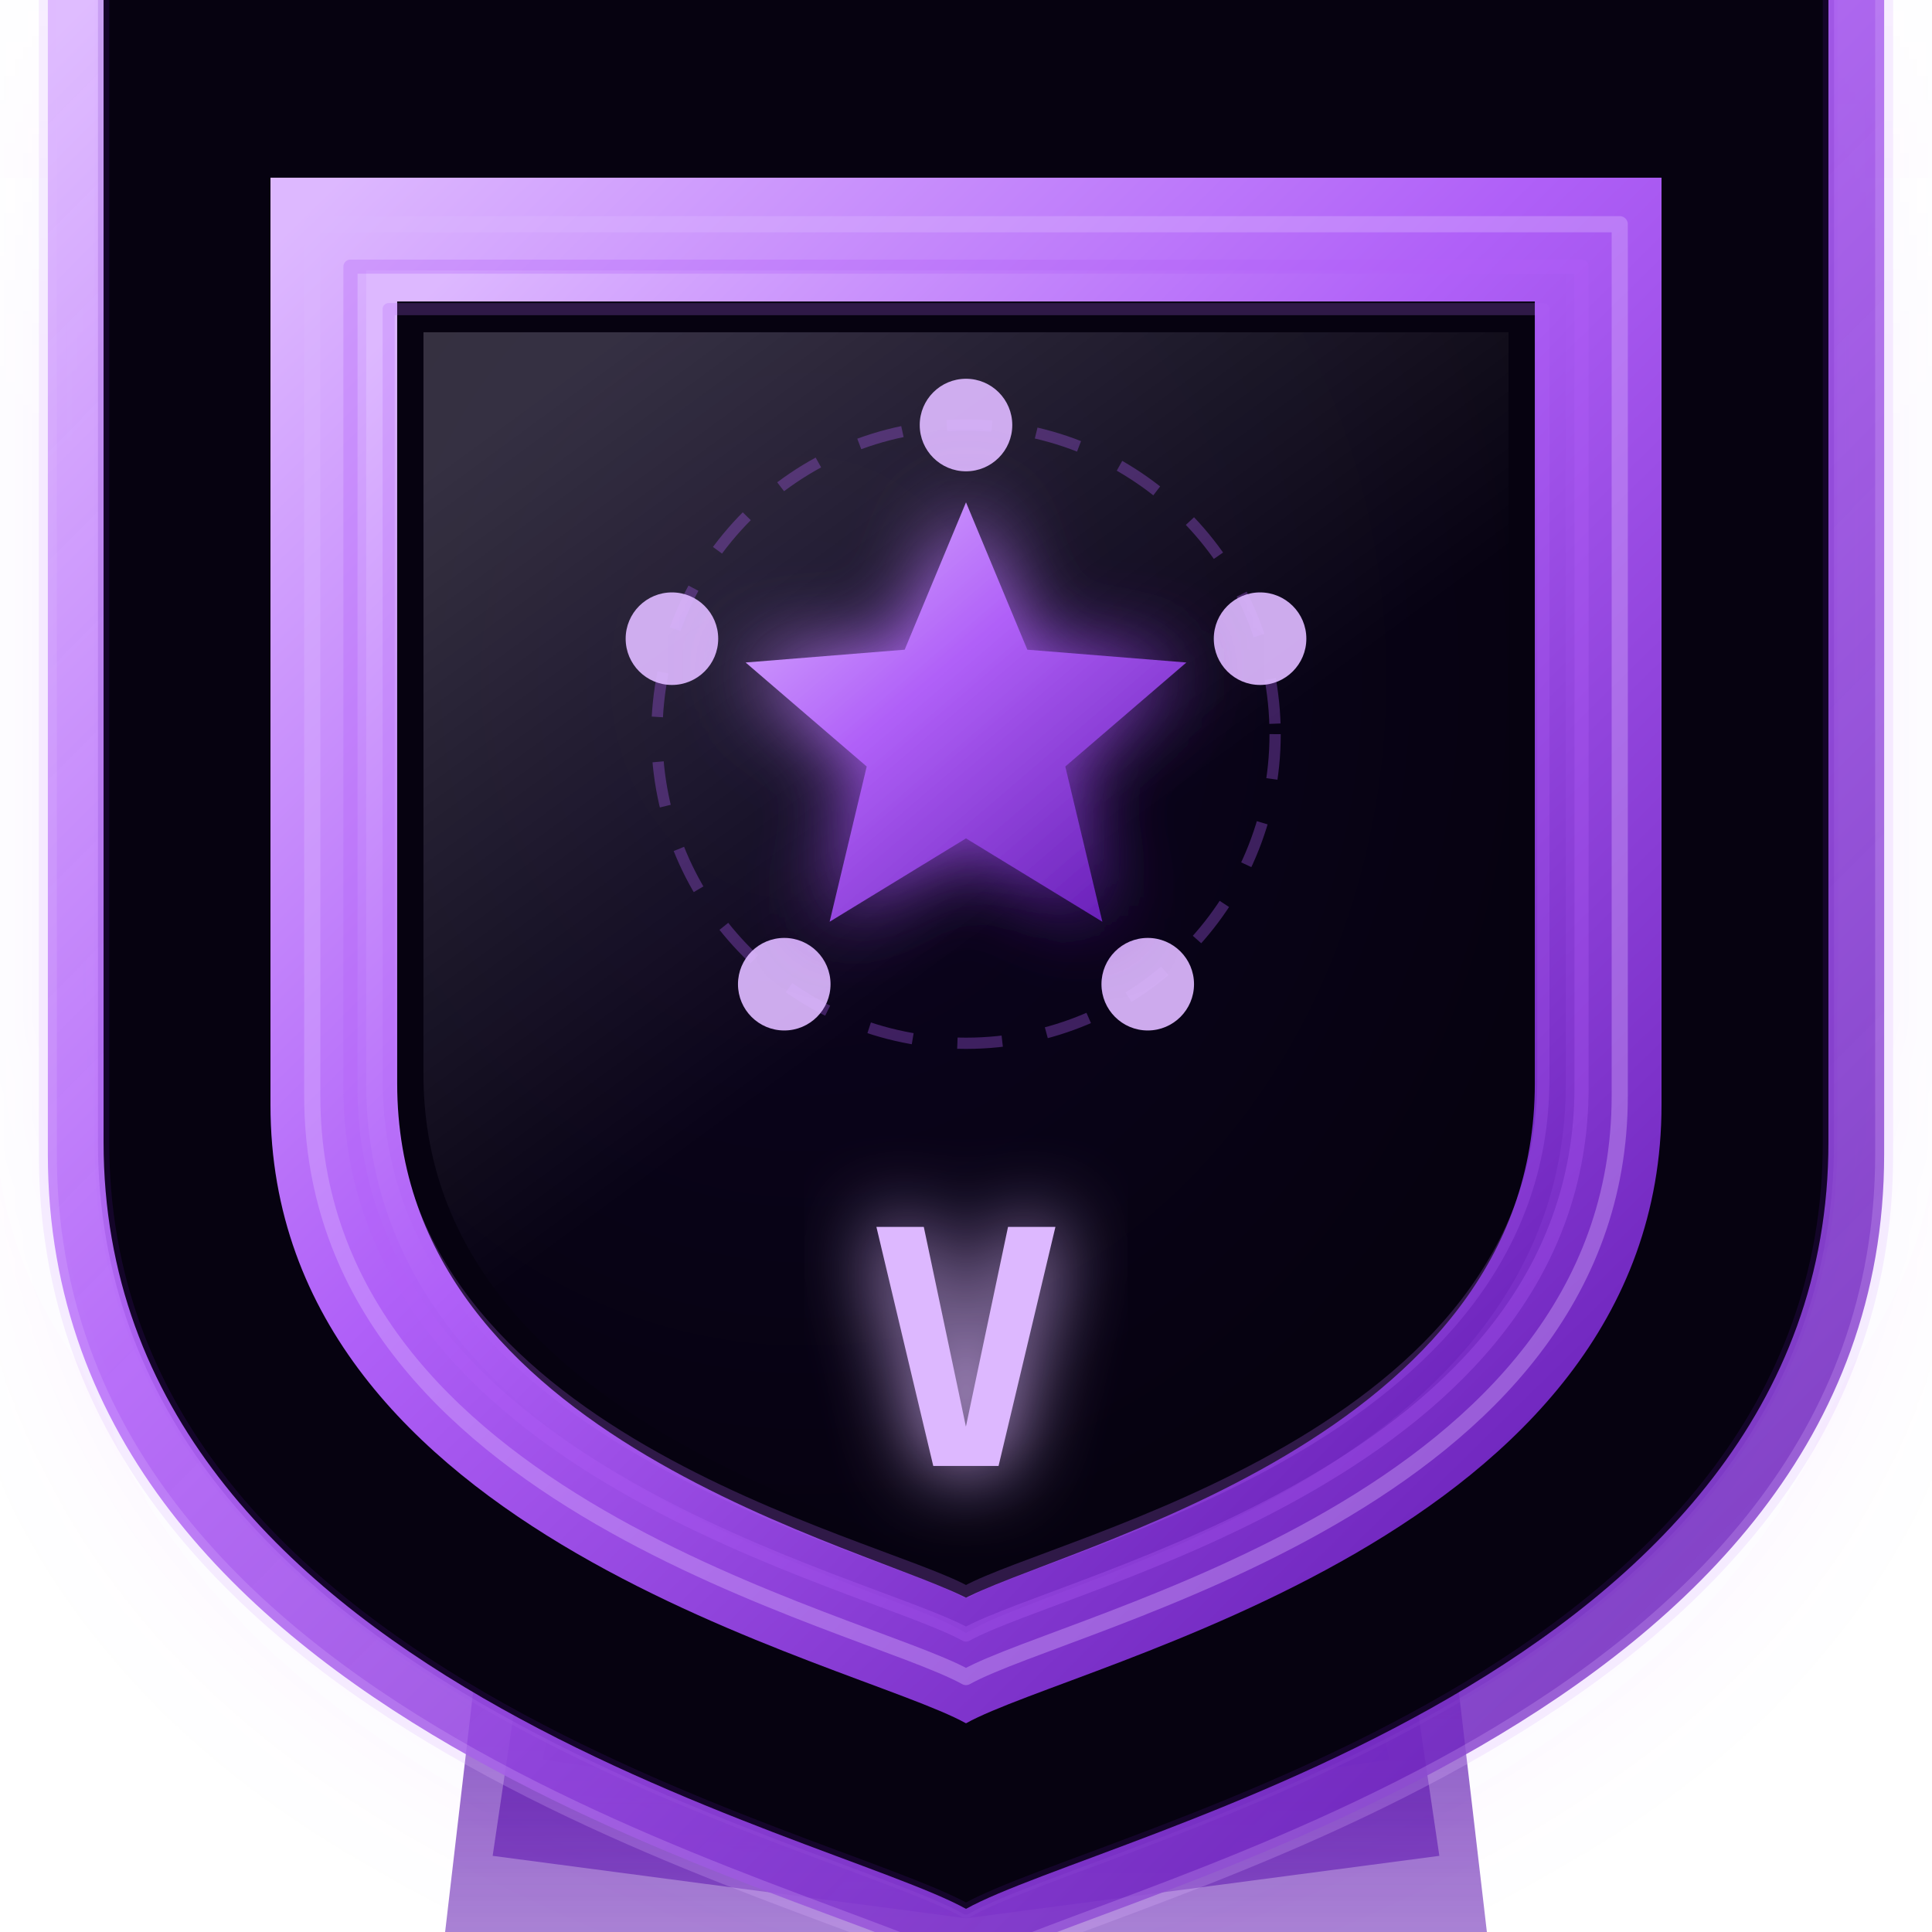
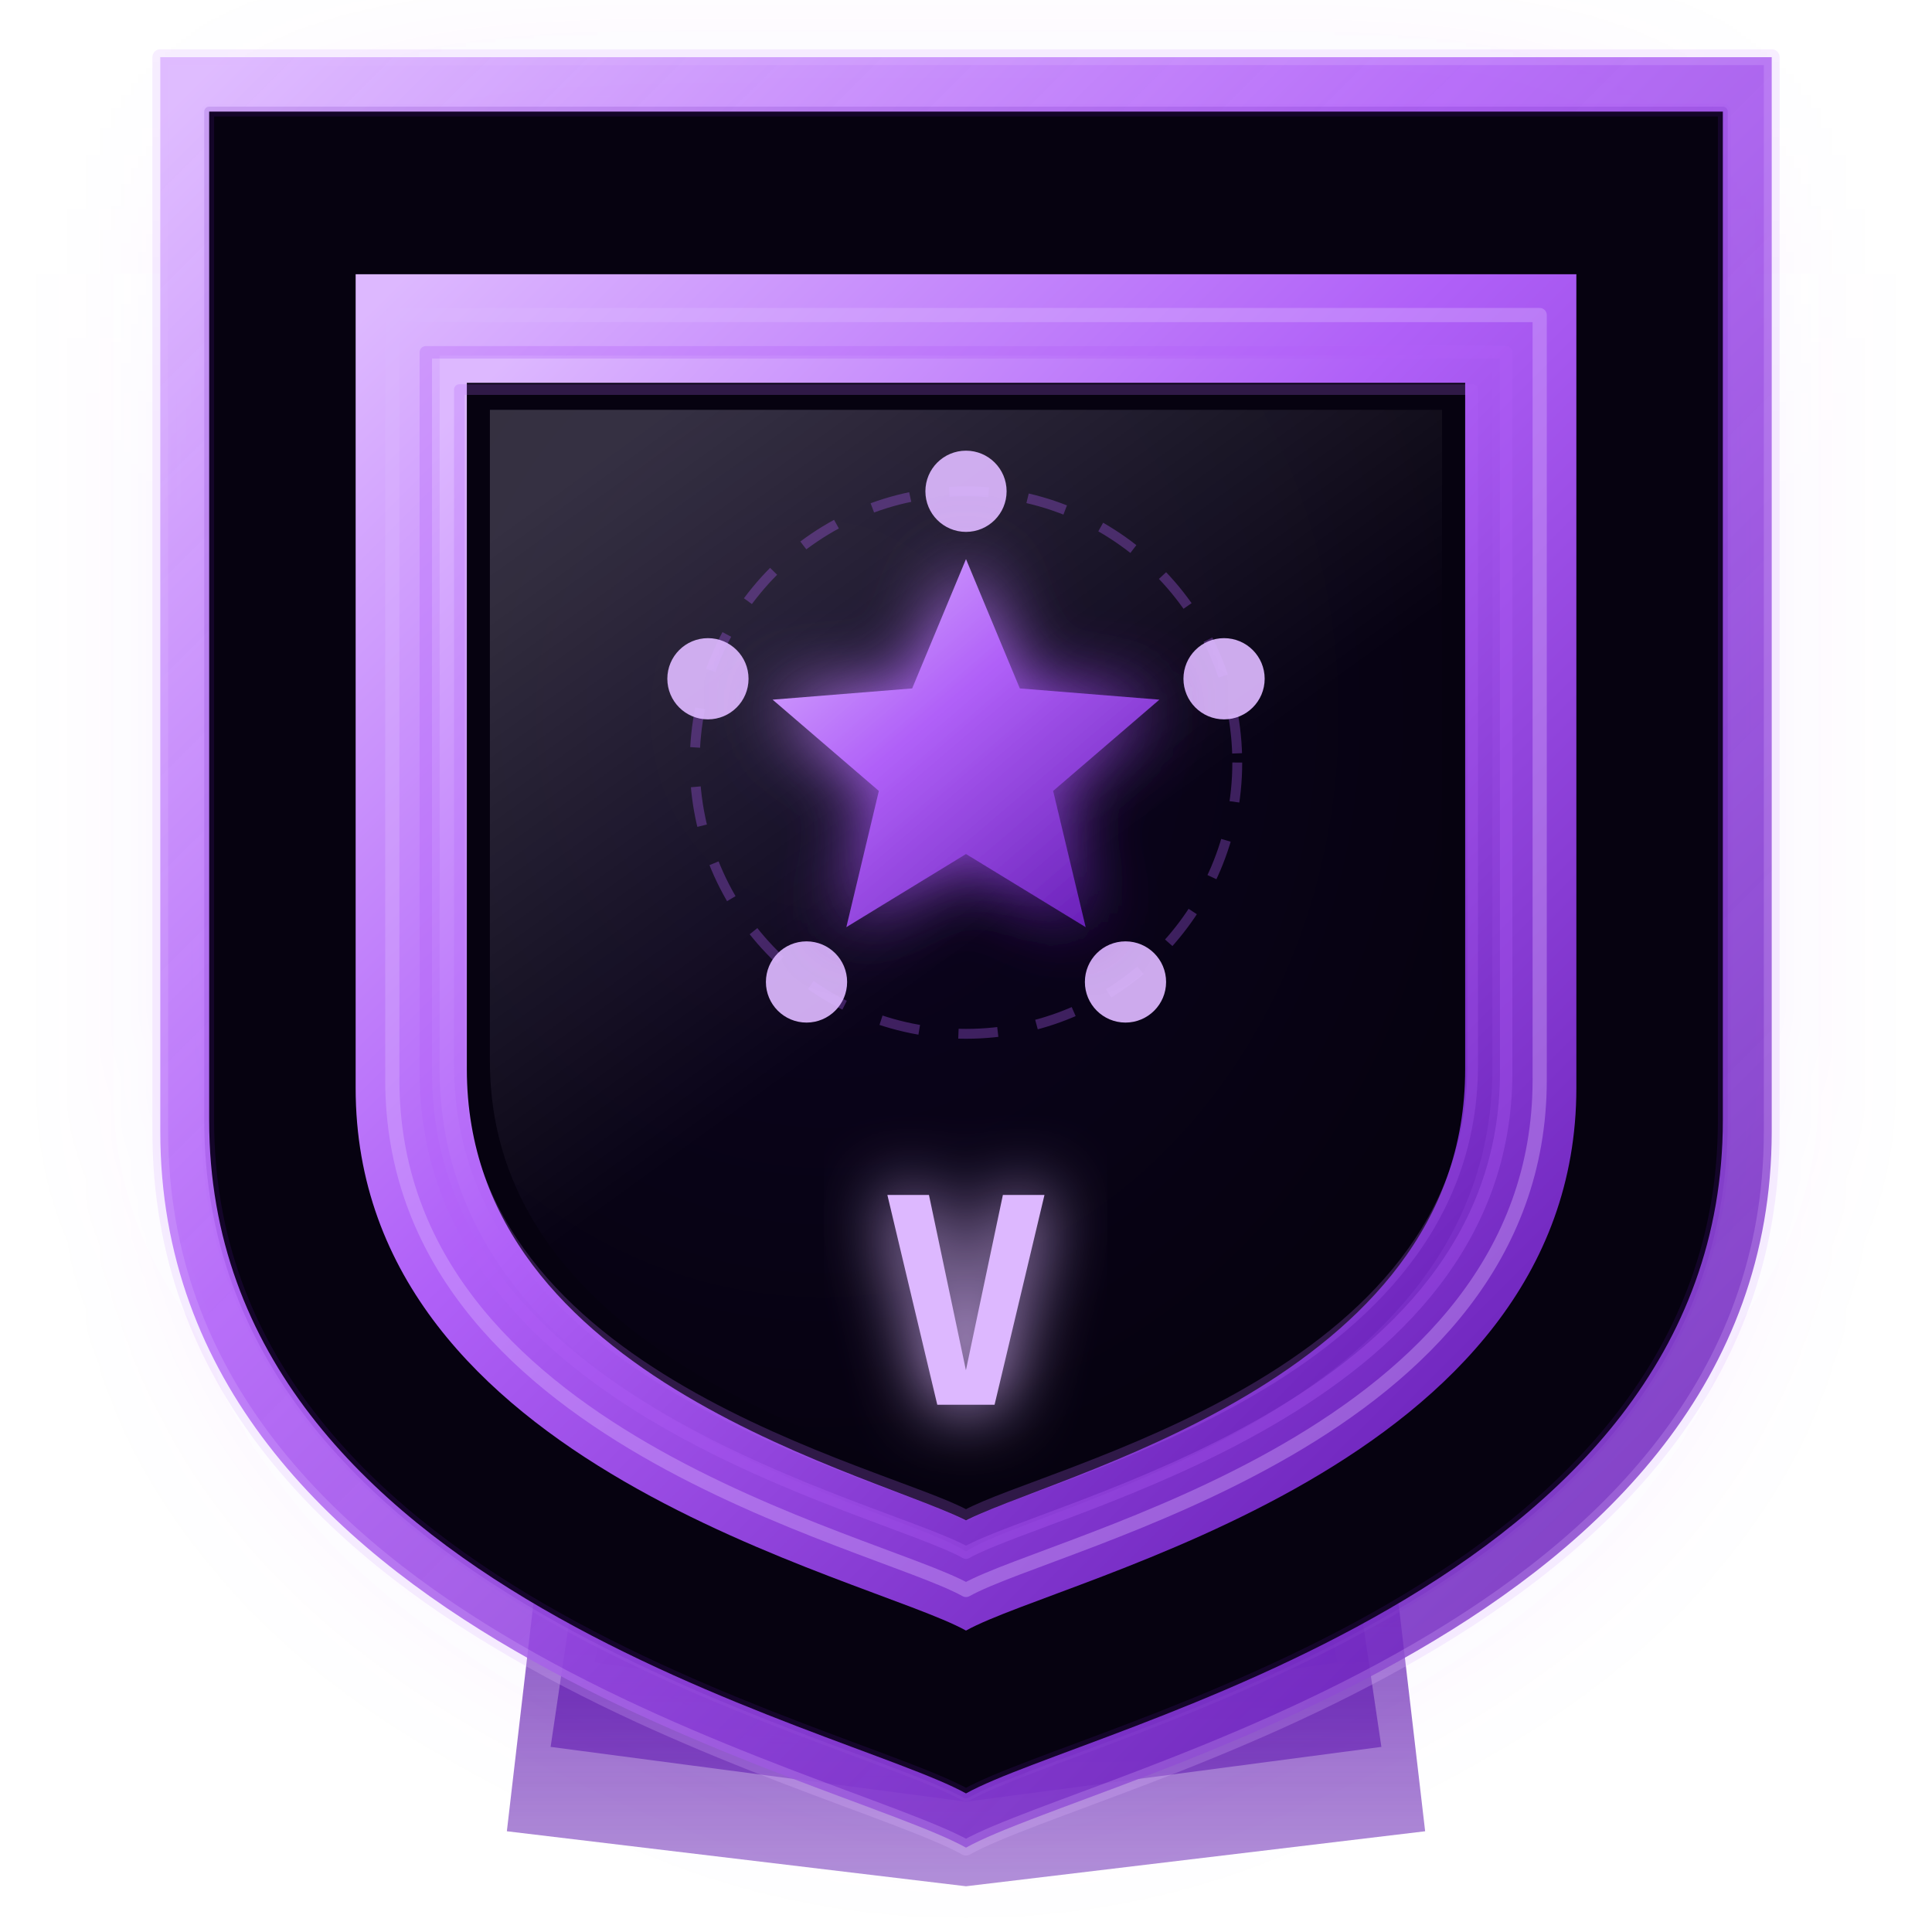
- <svg xmlns="http://www.w3.org/2000/svg" width="86" height="86" viewBox="0 0 86 86" overflow="visible" role="img" aria-label="Prestige 5 Badge">
+ <svg xmlns="http://www.w3.org/2000/svg" width="86" height="86" viewBox="-6 -6 98 98" overflow="visible" role="img" aria-label="Prestige 5 Badge">
  <defs>
    <radialGradient id="bgpre5" cx="35%" cy="28%" r="72%">
      <stop offset="0%" stop-color="#0c0420" />
      <stop offset="100%" stop-color="#060210" />
    </radialGradient>
    <linearGradient id="rimpre5" x1="5%" y1="0%" x2="95%" y2="100%">
      <stop offset="0%" stop-color="#ddb8ff" />
      <stop offset="42%" stop-color="#b060f8" />
      <stop offset="100%" stop-color="#6018b0" />
    </linearGradient>
    <linearGradient id="shpre5" x1="18%" y1="0%" x2="82%" y2="100%">
      <stop offset="0%" stop-color="white" stop-opacity="0.18" />
      <stop offset="50%" stop-color="white" stop-opacity="0" />
    </linearGradient>
    <filter id="glpre5" x="-40%" y="-40%" width="180%" height="180%">
      <feGaussianBlur stdDeviation="1.8" result="b" />
      <feMerge>
        <feMergeNode in="b" />
        <feMergeNode in="SourceGraphic" />
      </feMerge>
    </filter>
    <filter id="halopre5" x="-80%" y="-80%" width="360%" height="360%">
      <feGaussianBlur stdDeviation="7" result="b" />
      <feMerge>
        <feMergeNode in="b" />
        <feMergeNode in="SourceGraphic" />
      </feMerge>
    </filter>
    <linearGradient id="pgpre5_0" x1="5%" y1="0%" x2="95%" y2="100%">
      <stop offset="0%" stop-color="#ddb8ff" stop-opacity="0.95" />
      <stop offset="38%" stop-color="#b060f8" stop-opacity="0.9" />
      <stop offset="100%" stop-color="#6018b0" stop-opacity="0.85" />
    </linearGradient>
    <linearGradient id="pgpre5_1" x1="5%" y1="0%" x2="95%" y2="100%">
      <stop offset="0%" stop-color="#ddb8ff" stop-opacity="0.95" />
      <stop offset="38%" stop-color="#b060f8" stop-opacity="0.9" />
      <stop offset="100%" stop-color="#6018b0" stop-opacity="0.85" />
    </linearGradient>
    <linearGradient id="pgpre5_2" x1="5%" y1="0%" x2="95%" y2="100%">
      <stop offset="0%" stop-color="#ddb8ff" stop-opacity="0.95" />
      <stop offset="38%" stop-color="#b060f8" stop-opacity="0.9" />
      <stop offset="100%" stop-color="#6018b0" stop-opacity="0.85" />
    </linearGradient>
    <linearGradient id="pgpre5_3" x1="5%" y1="0%" x2="95%" y2="100%">
      <stop offset="0%" stop-color="#ddb8ff" stop-opacity="0.95" />
      <stop offset="38%" stop-color="#b060f8" stop-opacity="0.9" />
      <stop offset="100%" stop-color="#6018b0" stop-opacity="0.85" />
    </linearGradient>
    <linearGradient id="gappre5_0" x1="0%" y1="0%" x2="0%" y2="100%">
      <stop offset="0%" stop-color="#b060f8" />
      <stop offset="100%" stop-color="#6018b0" stop-opacity="0.65" />
    </linearGradient>
    <linearGradient id="gappre5_1" x1="0%" y1="0%" x2="0%" y2="100%">
      <stop offset="0%" stop-color="#6018b0" />
      <stop offset="100%" stop-color="#6018b0" stop-opacity="0.65" />
    </linearGradient>
    <linearGradient id="gappre5_2" x1="0%" y1="0%" x2="0%" y2="100%">
      <stop offset="0%" stop-color="#6018b0" />
      <stop offset="100%" stop-color="#6018b0" stop-opacity="0.65" />
    </linearGradient>
  </defs>
  <path d="M12.04,7.91 L73.96,7.91 L73.96,49.19 C73.96,68.46 47.95,73.96 43.00,76.71 C38.05,73.96 12.04,68.46 12.04,49.19 Z" fill="#b060f8" fill-opacity="0.60" filter="url(#halopre5)" />
  <path d="M25.72,70.52 L60.28,70.52 L61.84,78.32 L43.00,81.11 L24.16,78.32 Z" fill="url(#gappre5_0)" opacity="0.90" />
  <path d="M25.72,70.52 L60.28,70.52" fill="none" stroke="#ddb8ff" stroke-width="0.9" stroke-opacity="0.50" />
  <path d="M23.50,72.02 L62.50,72.02 L64.07,82.61 L43.00,85.39 L21.93,82.61 Z" fill="url(#gappre5_1)" opacity="0.82" />
  <path d="M23.50,72.02 L62.50,72.02" fill="none" stroke="#ddb8ff" stroke-width="0.9" stroke-opacity="0.40" />
  <path d="M21.27,73.52 L64.73,73.52 L66.29,86.89 L43.00,89.68 L19.71,86.89 Z" fill="url(#gappre5_2)" opacity="0.74" />
  <path d="M21.27,73.52 L64.73,73.52" fill="none" stroke="#ddb8ff" stroke-width="0.9" stroke-opacity="0.30" />
  <path d="M9.56,5.16 L76.44,5.16 L76.44,49.74 C76.44,70.55 48.35,76.49 43.00,79.46 C37.65,76.49 9.56,70.55 9.56,49.74 Z" fill="url(#pgpre5_0)" />
  <path d="M12.04,7.91 L73.96,7.91 L73.96,49.19 C73.96,68.46 47.95,73.96 43.00,76.71 C38.05,73.96 12.04,68.46 12.04,49.19 Z" fill="#060210" />
  <path d="M9.56,5.16 L76.44,5.16 L76.44,49.74 C76.44,70.55 48.35,76.49 43.00,79.46 C37.65,76.49 9.56,70.55 9.56,49.74 Z" fill="none" stroke="#ddb8ff" stroke-width="0.8" stroke-opacity="0.48" stroke-linejoin="round" />
  <path d="M12.04,7.91 L73.96,7.91 L73.96,49.19 C73.96,68.46 47.95,73.96 43.00,76.71 C38.05,73.96 12.04,68.46 12.04,49.19 Z" fill="none" stroke="#6018b0" stroke-width="0.5" stroke-opacity="0.28" stroke-linejoin="round" />
  <path d="M7.09,2.41 L78.91,2.41 L78.91,50.29 C78.91,72.64 48.75,79.02 43.00,82.22 C37.25,79.02 7.09,72.64 7.09,50.29 Z" fill="url(#pgpre5_1)" />
  <path d="M9.56,5.16 L76.44,5.16 L76.44,49.74 C76.44,70.55 48.35,76.49 43.00,79.46 C37.65,76.49 9.56,70.55 9.56,49.74 Z" fill="#060210" />
  <path d="M7.09,2.41 L78.91,2.41 L78.91,50.29 C78.91,72.64 48.75,79.02 43.00,82.22 C37.25,79.02 7.09,72.64 7.09,50.29 Z" fill="none" stroke="#ddb8ff" stroke-width="0.8" stroke-opacity="0.40" stroke-linejoin="round" />
  <path d="M9.56,5.16 L76.44,5.16 L76.44,49.74 C76.44,70.55 48.35,76.49 43.00,79.46 C37.65,76.49 9.56,70.55 9.56,49.74 Z" fill="none" stroke="#6018b0" stroke-width="0.5" stroke-opacity="0.24" stroke-linejoin="round" />
  <path d="M4.61,-0.34 L81.39,-0.34 L81.39,50.84 C81.39,74.73 49.14,81.56 43.00,84.97 C36.86,81.56 4.61,74.73 4.61,50.84 Z" fill="url(#pgpre5_2)" />
  <path d="M7.09,2.41 L78.91,2.41 L78.91,50.29 C78.91,72.64 48.75,79.02 43.00,82.22 C37.25,79.02 7.09,72.64 7.09,50.29 Z" fill="#060210" />
  <path d="M4.61,-0.34 L81.39,-0.34 L81.39,50.84 C81.39,74.73 49.14,81.56 43.00,84.97 C36.86,81.56 4.61,74.73 4.61,50.84 Z" fill="none" stroke="#ddb8ff" stroke-width="0.8" stroke-opacity="0.32" stroke-linejoin="round" />
  <path d="M7.09,2.41 L78.91,2.41 L78.91,50.29 C78.91,72.64 48.75,79.02 43.00,82.22 C37.25,79.02 7.09,72.64 7.09,50.29 Z" fill="none" stroke="#6018b0" stroke-width="0.5" stroke-opacity="0.20" stroke-linejoin="round" />
  <path d="M2.13,-3.10 L83.87,-3.10 L83.87,51.39 C83.87,76.82 49.54,84.09 43.00,87.72 C36.46,84.09 2.13,76.82 2.13,51.39 Z" fill="url(#pgpre5_3)" />
  <path d="M4.61,-0.34 L81.39,-0.34 L81.39,50.84 C81.39,74.73 49.14,81.56 43.00,84.97 C36.86,81.56 4.61,74.73 4.61,50.84 Z" fill="#060210" />
  <path d="M2.13,-3.10 L83.87,-3.10 L83.87,51.39 C83.87,76.82 49.54,84.09 43.00,87.72 C36.46,84.09 2.13,76.82 2.13,51.39 Z" fill="none" stroke="#ddb8ff" stroke-width="0.8" stroke-opacity="0.24" stroke-linejoin="round" />
  <path d="M4.61,-0.34 L81.39,-0.34 L81.39,50.84 C81.39,74.73 49.14,81.56 43.00,84.97 C36.86,81.56 4.61,74.73 4.61,50.84 Z" fill="none" stroke="#6018b0" stroke-width="0.5" stroke-opacity="0.16" stroke-linejoin="round" />
  <path d="M12.04,7.91 L73.96,7.91 L73.96,49.19 C73.96,68.46 47.95,73.96 43.00,76.71 C38.05,73.96 12.04,68.46 12.04,49.19 Z" fill="url(#rimpre5)" />
  <path d="M16.99,12.73 L69.01,12.73 L69.01,48.23 C69.01,64.80 47.16,69.53 43.00,71.90 C38.84,69.53 16.99,64.80 16.99,48.23 Z" fill="#060210" />
  <path d="M16.99,12.73 L69.01,12.73 L69.01,48.23 C69.01,64.80 47.16,69.53 43.00,71.90 C38.84,69.53 16.99,64.80 16.99,48.23 Z" fill="none" stroke="url(#rimpre5)" stroke-width="1.38" />
  <path d="M18.85,14.79 L67.15,14.79 L67.15,47.82 C67.15,63.23 46.86,67.63 43.00,69.83 C39.14,67.63 18.85,63.23 18.85,47.82 Z" fill="url(#bgpre5)" />
  <path d="M18.85,14.79 L67.15,14.79 L67.15,47.82 C67.15,63.23 46.86,67.63 43.00,69.83 C39.14,67.63 18.85,63.23 18.85,47.82 Z" fill="url(#shpre5)" />
  <path d="M13.90,9.98 L72.10,9.98 L72.10,48.78 C72.10,66.89 47.66,72.06 43.00,74.65 C38.34,72.06 13.90,66.89 13.90,48.78 Z" fill="none" stroke="#ddb8ff" stroke-width="0.72" stroke-opacity="0.36" stroke-linejoin="round" />
  <path d="M15.60,11.87 L70.40,11.87 L70.40,48.40 C70.40,65.45 47.38,70.32 43.00,72.76 C38.62,70.32 15.60,65.45 15.60,48.40 Z" fill="none" stroke="#b060f8" stroke-width="0.63" stroke-opacity="0.30" stroke-linejoin="round" />
  <path d="M17.30,13.76 L68.70,13.76 L68.70,48.02 C68.70,64.01 47.11,68.58 43.00,70.86 C38.89,68.58 17.30,64.01 17.30,48.02 Z" fill="none" stroke="#b060f8" stroke-width="0.54" stroke-opacity="0.24" stroke-linejoin="round" />
  <circle cx="43.00" cy="32.68" r="13.76" fill="none" stroke="#b060f8" stroke-width="0.5" stroke-opacity="0.32" stroke-dasharray="2 2" />
  <circle cx="43.00" cy="18.92" r="2.06" fill="#ddb8ff" opacity="0.92" />
  <circle cx="56.09" cy="28.43" r="2.06" fill="#ddb8ff" opacity="0.92" />
  <circle cx="51.09" cy="43.81" r="2.06" fill="#ddb8ff" opacity="0.92" />
  <circle cx="34.91" cy="43.81" r="2.06" fill="#ddb8ff" opacity="0.92" />
  <circle cx="29.91" cy="28.43" r="2.06" fill="#ddb8ff" opacity="0.92" />
  <path d="M43.00,22.36L45.73,28.92L52.81,29.49L47.42,34.12L49.07,41.03L43.00,37.32L36.93,41.03L38.58,34.12L33.19,29.49L40.27,28.92Z" fill="url(#rimpre5)" filter="url(#glpre5)" />
  <text x="43.00" y="60.20" text-anchor="middle" dominant-baseline="central" font-family="Orbitron,monospace" font-weight="900" font-size="14.6" fill="#ddb8ff" filter="url(#glpre5)">V</text>
</svg>
